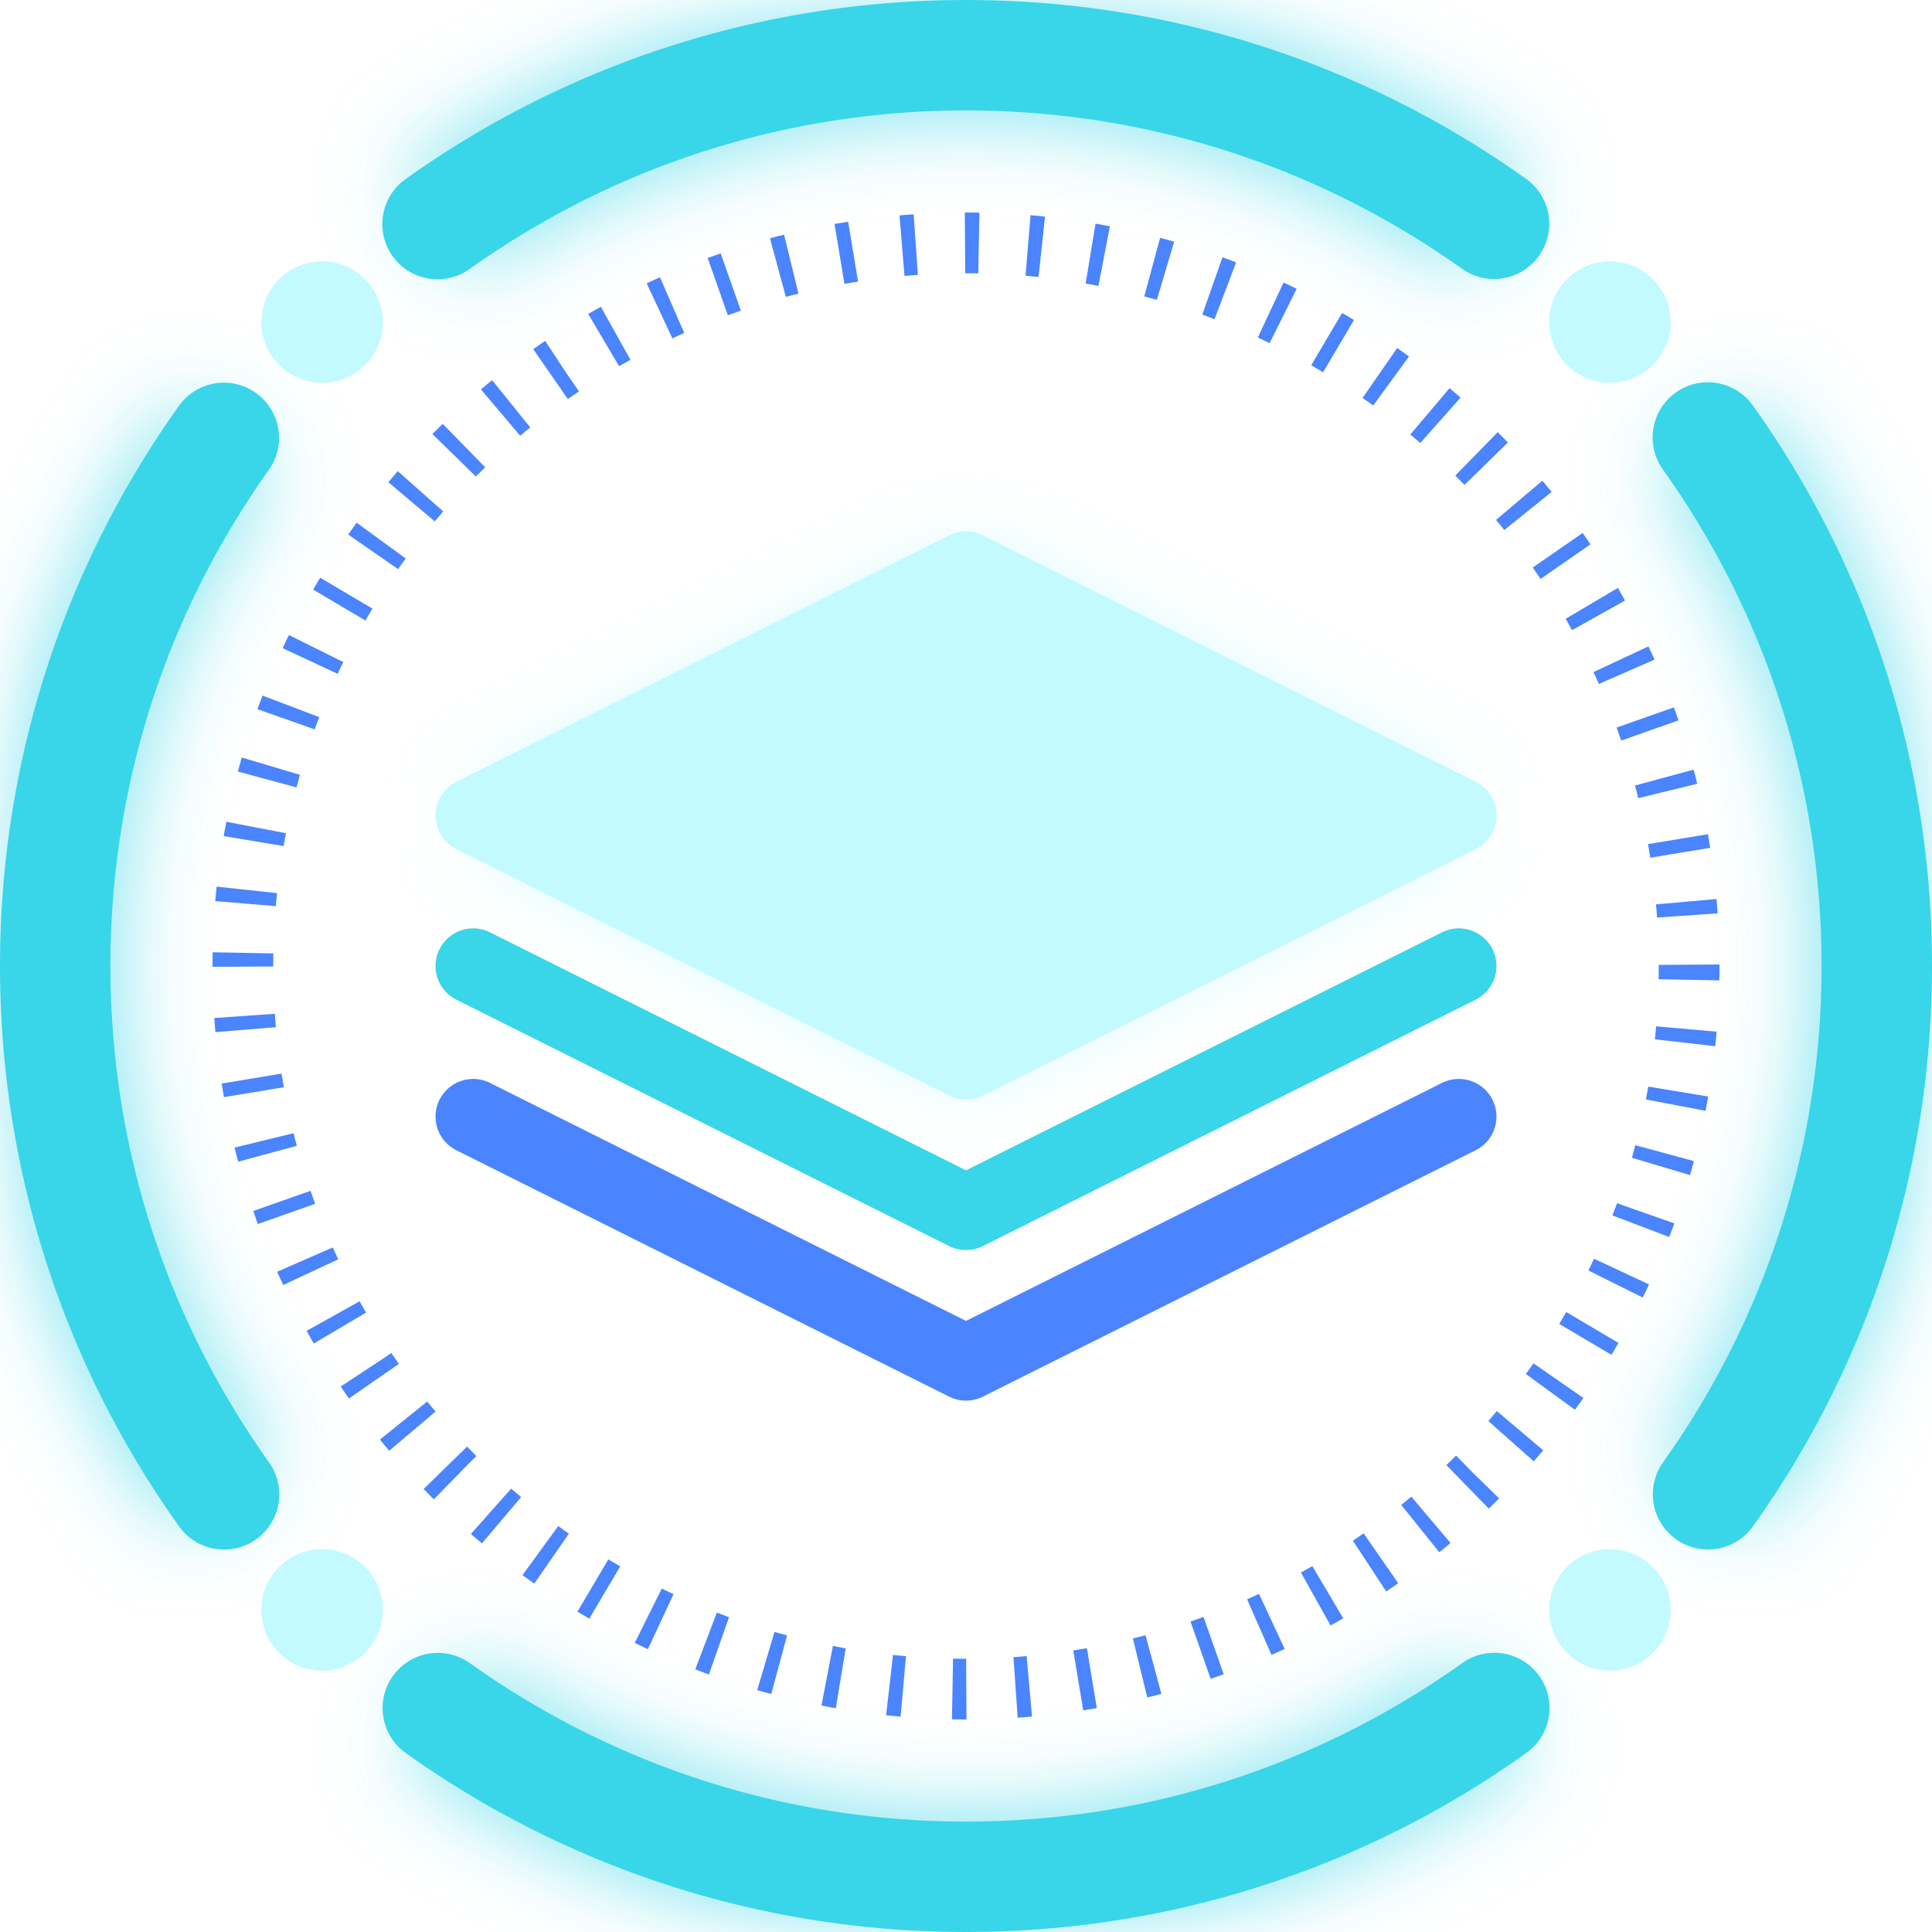
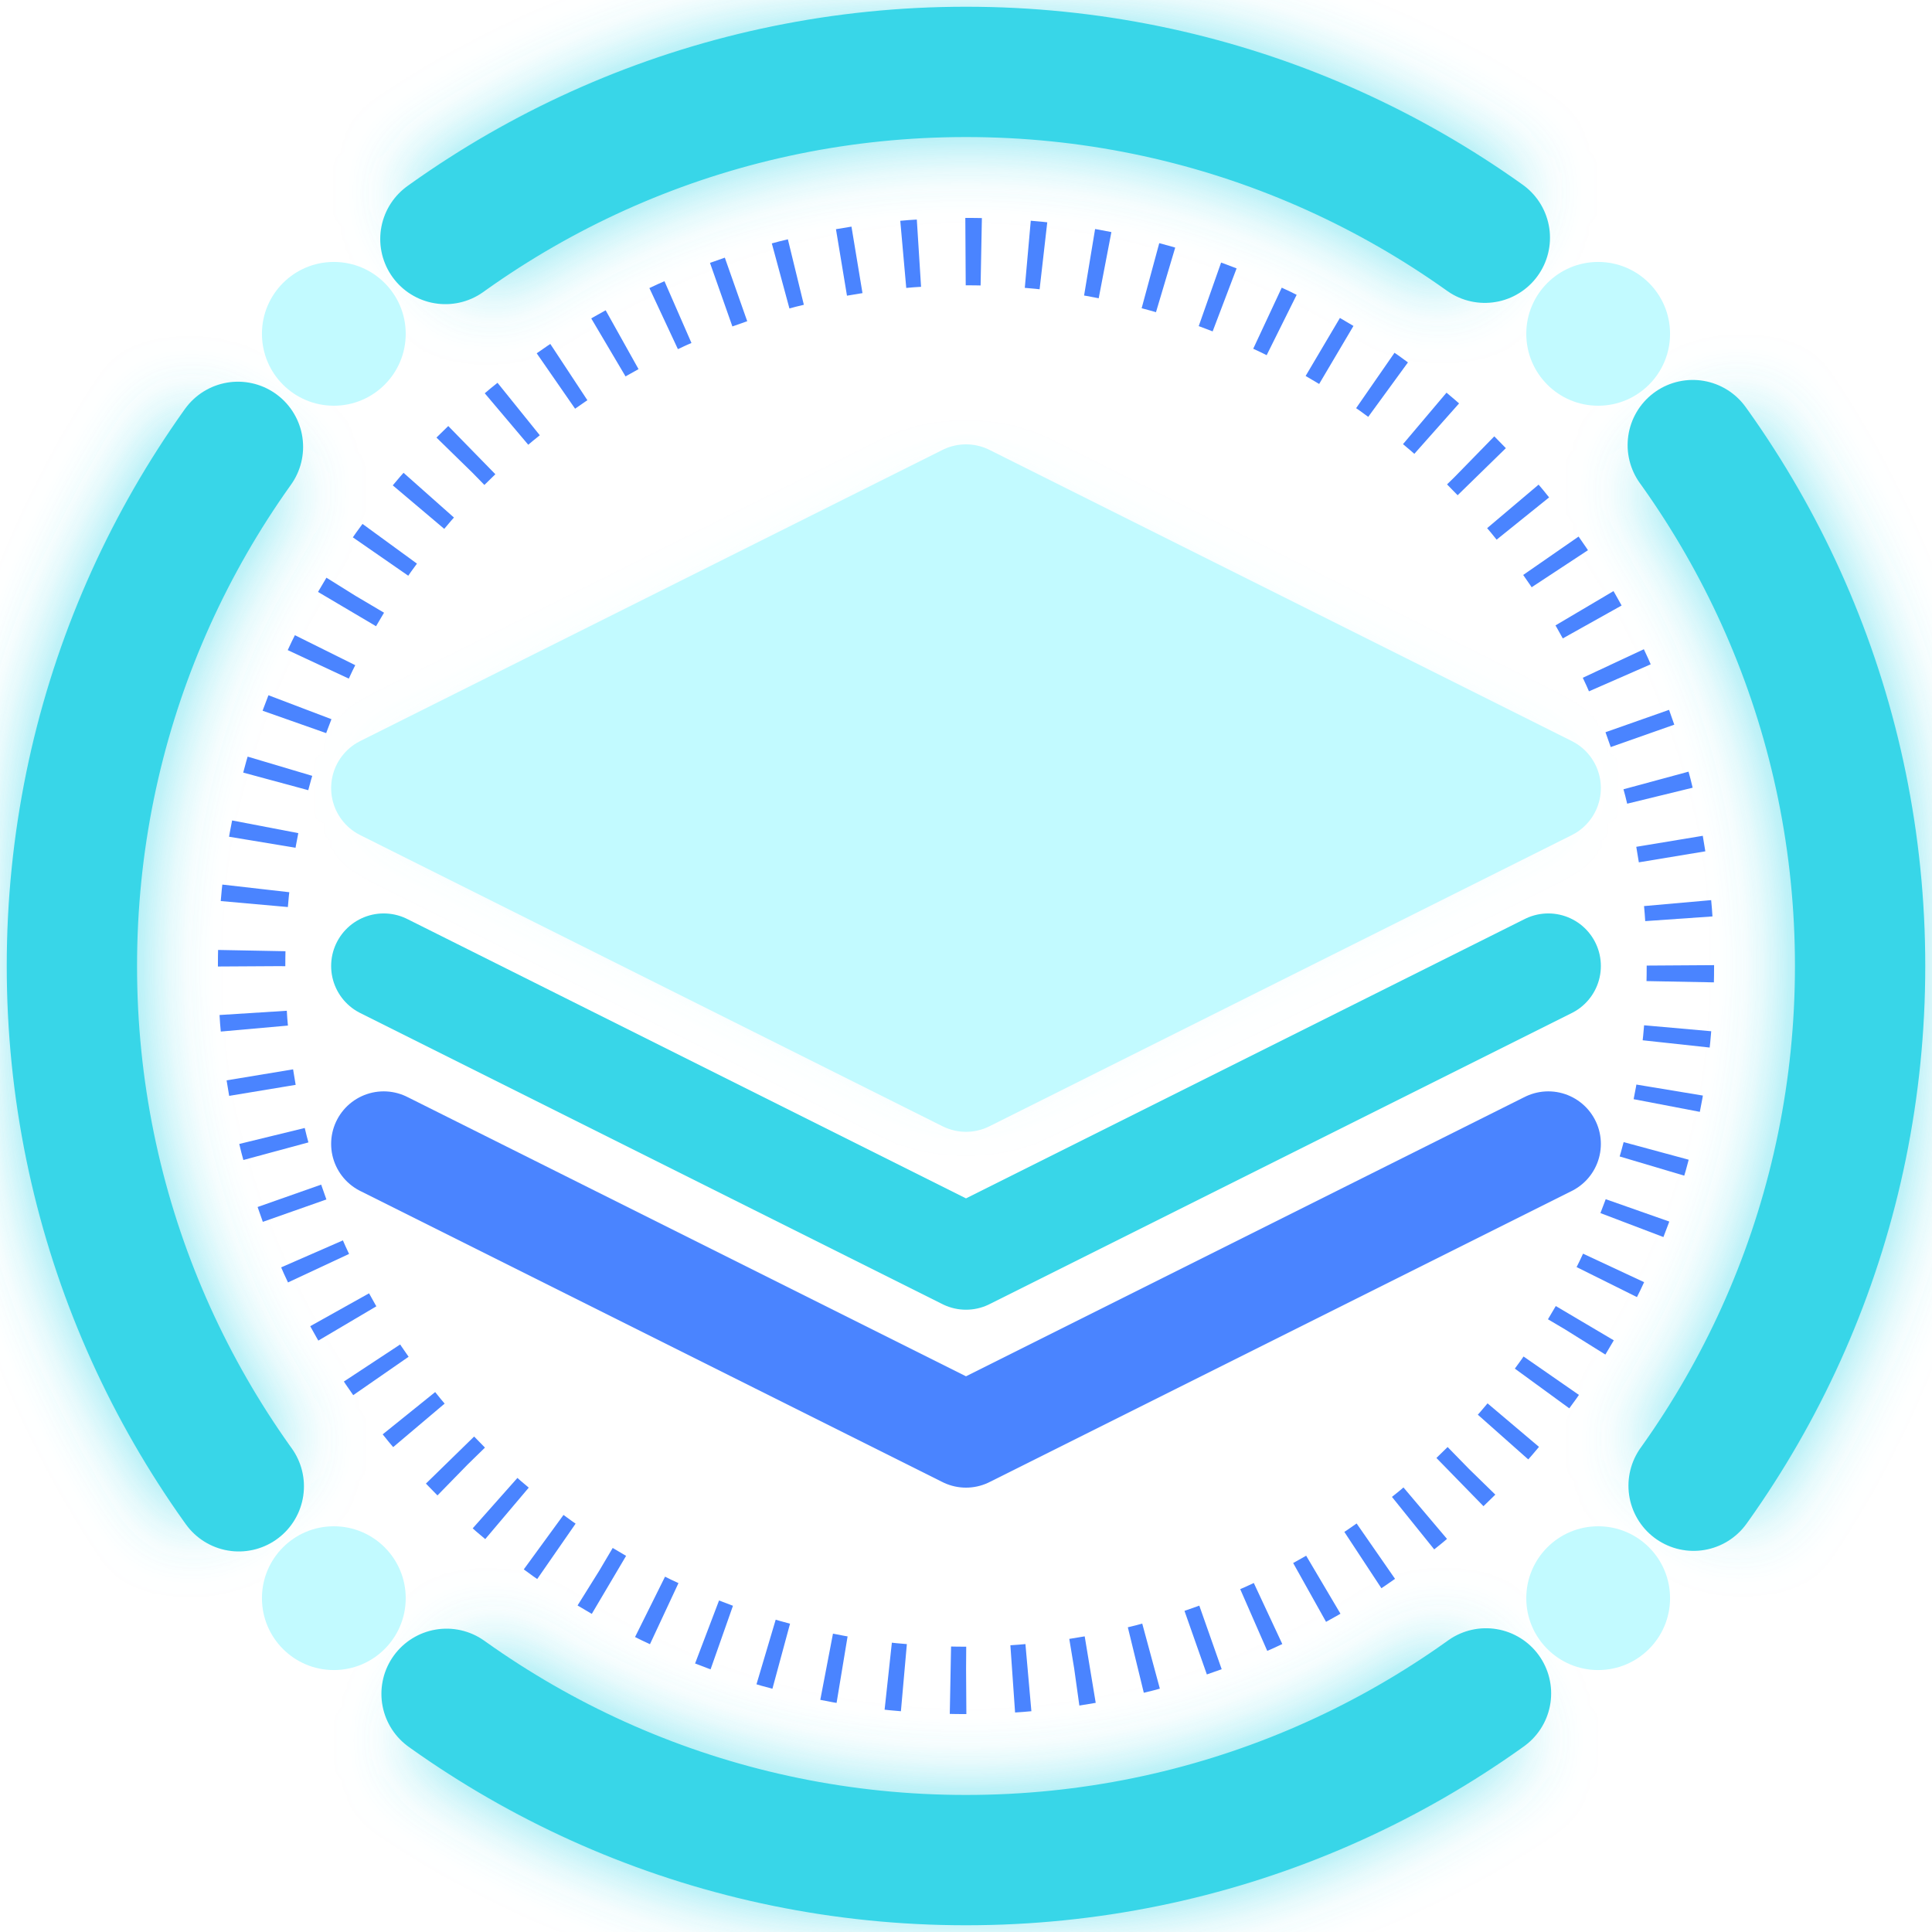
- <svg xmlns="http://www.w3.org/2000/svg" viewBox="0 0 700 700" width="700" height="700">
+ <svg xmlns="http://www.w3.org/2000/svg" viewBox="0 0 860 860" width="860" height="860">
  <defs>
    <filter id="r-glow" x="-50%" y="-50%" width="200%" height="200%">
      <feGaussianBlur stdDeviation="16" />
    </filter>
  </defs>
-   <g transform="translate(350 350) scale(1) translate(-512 -512)">
+   <g transform="translate(430 430) scale(1) translate(-512 -512)">
    <g filter="url(#r-glow)" opacity=".7">
-       <circle cx="512" cy="512" r="330" fill="none" stroke-width="40" stroke-dasharray="408.4 110" stroke-dashoffset="204.2" stroke="#38d6e8" />
-       <g transform="translate(512 512) scale(0.62) translate(-512 -494)">
+       <circle cx="512" cy="512" r="398" fill="none" stroke-width="58" stroke-dasharray="493.8 131.3" stroke-dashoffset="246.9" stroke="#38d6e8" />
+       <g transform="translate(512 512) scale(0.9) translate(-512 -494)">
        <path d="M512 262L800 406L512 550L224 406Z" fill="#7ff0fb" />
      </g>
    </g>
-     <circle cx="512" cy="512" r="262" fill="none" stroke-width="22" stroke-dasharray="5 17.86" stroke="#4a84ff" />
-     <circle cx="512" cy="512" r="330" fill="none" stroke-width="40" stroke-dasharray="408.4 110" stroke-dashoffset="204.2" stroke="#38d6e8" stroke-linecap="round" />
+     <circle cx="512" cy="512" r="318" fill="none" stroke-width="30" stroke-dasharray="7 20.75" stroke="#4a84ff" />
+     <circle cx="512" cy="512" r="398" fill="none" stroke-width="58" stroke-dasharray="493.8 131.3" stroke-dashoffset="246.9" stroke="#38d6e8" stroke-linecap="round" />
    <g fill="#c2faff">
-       <circle cx="745.3" cy="745.3" r="22" />
-       <circle cx="278.7" cy="745.3" r="22" />
-       <circle cx="278.7" cy="278.7" r="22" />
-       <circle cx="745.3" cy="278.7" r="22" />
+       <circle cx="793.4" cy="793.4" r="32" />
+       <circle cx="230.6" cy="793.4" r="32" />
+       <circle cx="230.6" cy="230.6" r="32" />
+       <circle cx="793.4" cy="230.6" r="32" />
    </g>
-     <g transform="translate(512 512) scale(0.62) translate(-512 -494)">
-       <path d="M224 582L512 726L800 582" fill="none" stroke="#4a84ff" stroke-width="44" stroke-linecap="round" stroke-linejoin="round" />
-       <path d="M224 494L512 638L800 494" fill="none" stroke="#38d6e8" stroke-width="44" stroke-linecap="round" stroke-linejoin="round" />
-       <path d="M512 262L800 406L512 550L224 406Z" fill="#c2faff" stroke="#c2faff" stroke-width="44" stroke-linejoin="round" />
+     <g transform="translate(512 512) scale(0.9) translate(-512 -494)">
+       <path d="M224 582L512 726L800 582" fill="none" stroke="#4a84ff" stroke-width="52" stroke-linecap="round" stroke-linejoin="round" />
+       <path d="M224 494L512 638L800 494" fill="none" stroke="#38d6e8" stroke-width="52" stroke-linecap="round" stroke-linejoin="round" />
+       <path d="M512 262L800 406L512 550L224 406Z" fill="#c2faff" stroke="#c2faff" stroke-width="52" stroke-linejoin="round" />
    </g>
  </g>
</svg>
